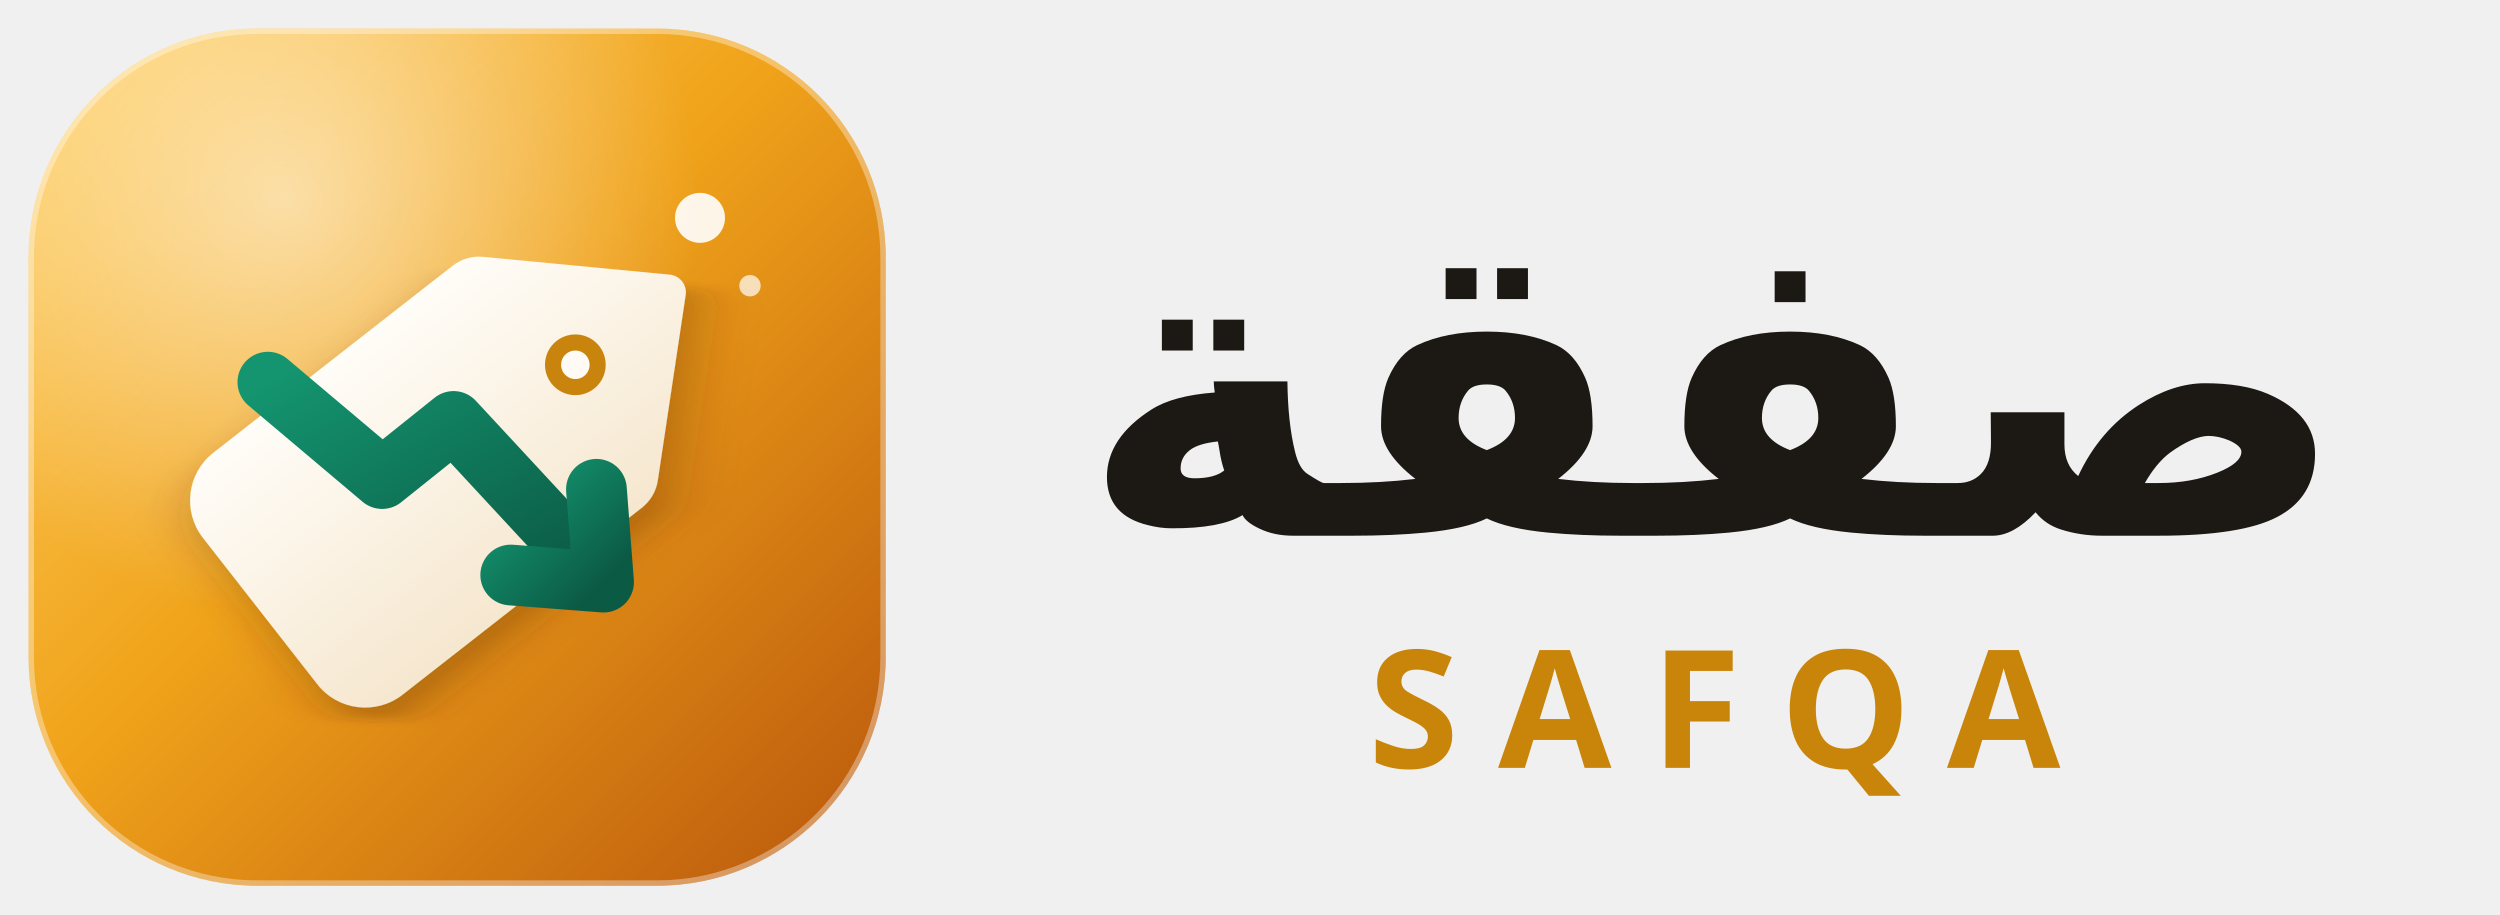
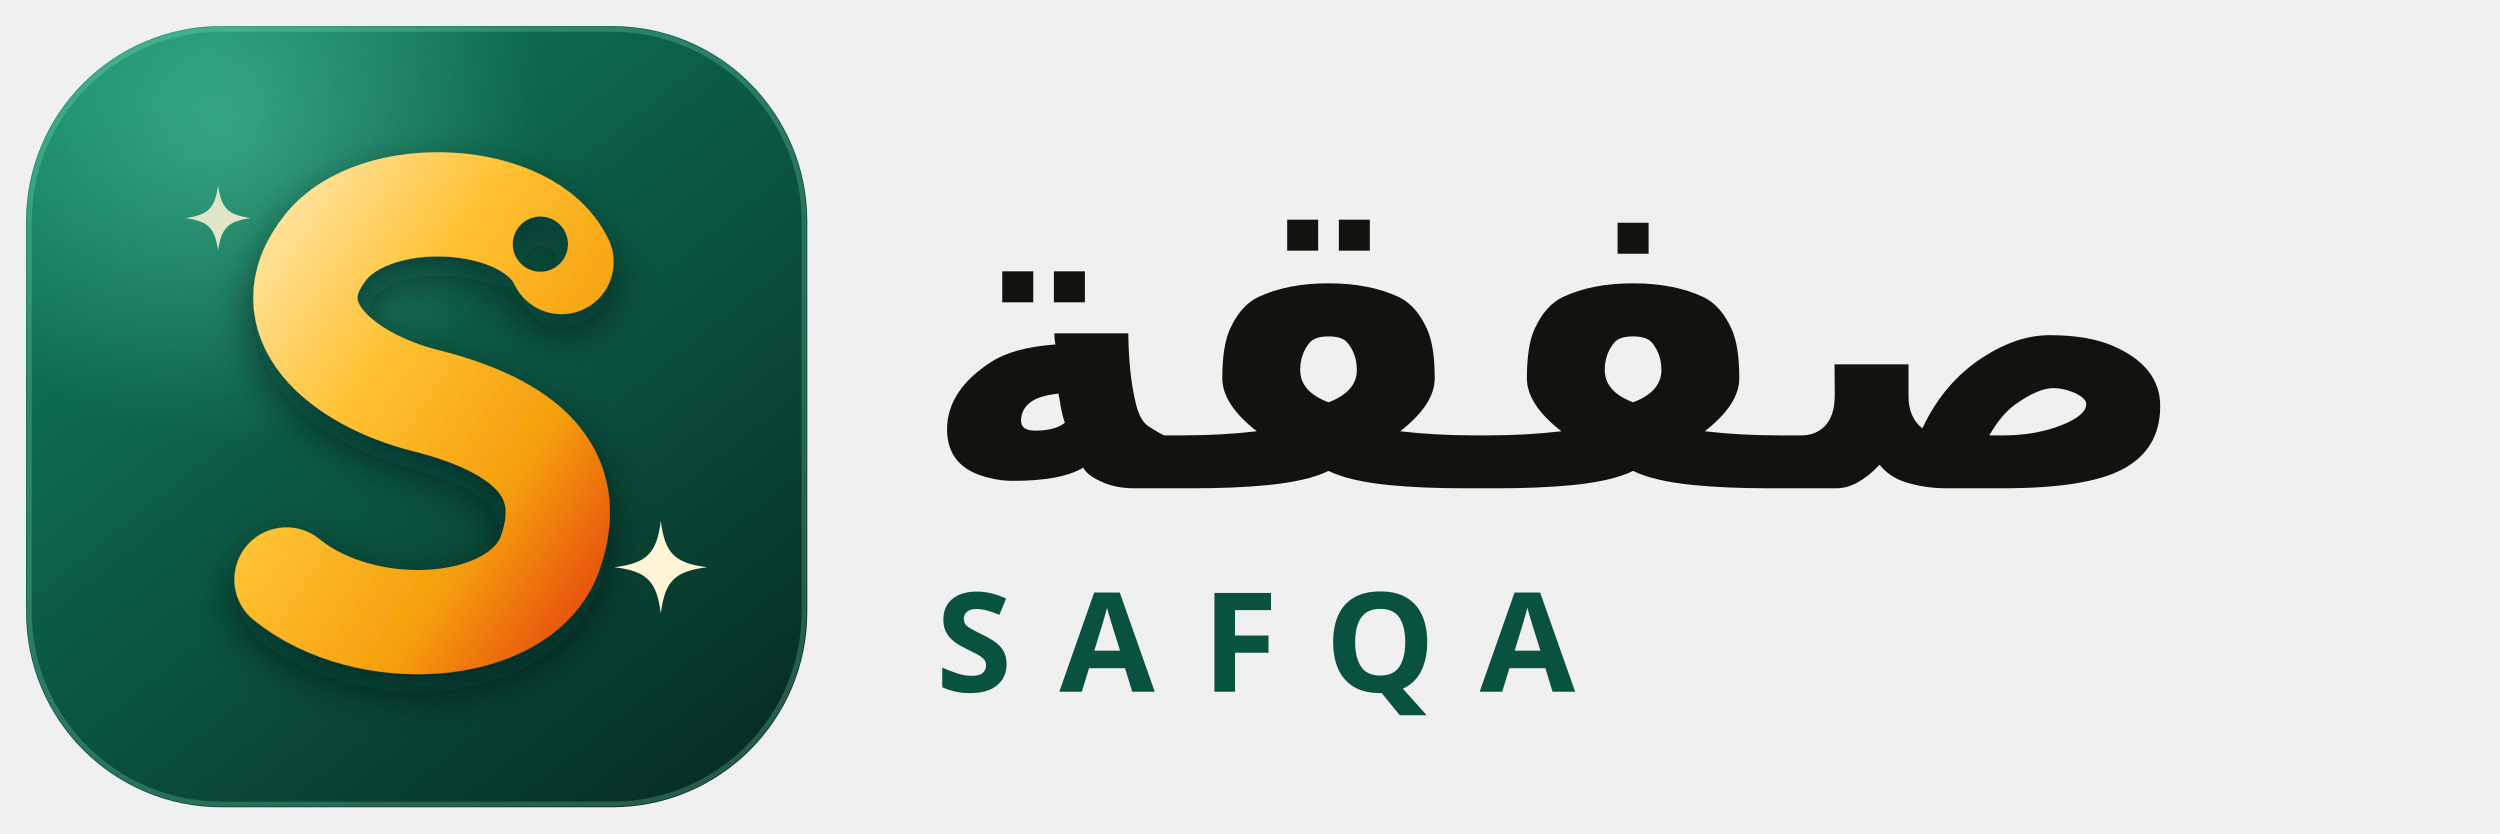
- <svg xmlns="http://www.w3.org/2000/svg" viewBox="0 0 1400 512">
-   <svg x="0" y="0" width="512" height="512" viewBox="0 0 512 512">
+ <svg xmlns="http://www.w3.org/2000/svg" viewBox="0 0 3072 1024" role="img" aria-label="صفقة Safqa">
+   <g>
    <defs>
-       <linearGradient id="bg" x1="0" y1="0" x2="1" y2="1">
-         <stop offset="0" stop-color="#ffd166" />
-         <stop offset="0.45" stop-color="#f0a31a" />
-         <stop offset="1" stop-color="#b9560c" />
+       <linearGradient id="mbg" x1="0.1" y1="0" x2="0.9" y2="1">
+         <stop offset="0" stop-color="#10805F" />
+         <stop offset="0.55" stop-color="#0A5240" />
+         <stop offset="1" stop-color="#062C23" />
      </linearGradient>
-       <radialGradient id="glow" cx="0.3" cy="0.2" r="0.8">
-         <stop offset="0" stop-color="#fff" stop-opacity="0.55" />
-         <stop offset="0.6" stop-color="#fff" stop-opacity="0" />
+       <radialGradient id="msheen" cx="0.25" cy="0.12" r="0.75">
+         <stop offset="0" stop-color="#7FFFD4" stop-opacity="0.35" />
+         <stop offset="0.55" stop-color="#7FFFD4" stop-opacity="0" />
      </radialGradient>
-       <linearGradient id="tag" x1="0" y1="0" x2="0" y2="1">
-         <stop offset="0" stop-color="#fffdf8" />
-         <stop offset="1" stop-color="#f6e7cf" />
+       <linearGradient id="mgold" x1="0" y1="0" x2="1" y2="1">
+         <stop offset="0" stop-color="#FFE29A" />
+         <stop offset="0.35" stop-color="#FFC233" />
+         <stop offset="0.75" stop-color="#F59E0B" />
+         <stop offset="1" stop-color="#E8590C" />
      </linearGradient>
-       <linearGradient id="arrow" x1="0" y1="0" x2="1" y2="1">
-         <stop offset="0" stop-color="#14946f" />
-         <stop offset="1" stop-color="#0b5a44" />
-       </linearGradient>
-       <filter id="shadow" x="-20%" y="-20%" width="140%" height="140%">
-         <feDropShadow dx="0" dy="10" stdDeviation="12" flood-color="#5a2a00" flood-opacity="0.35" />
+       <filter id="mlift" filterUnits="userSpaceOnUse" x="0" y="0" width="1024" height="1024">
+         <feDropShadow dx="0" dy="22" stdDeviation="26" flood-color="#021a14" flood-opacity="0.55" />
      </filter>
+       <mask id="mhole" maskUnits="userSpaceOnUse" x="0" y="0" width="1024" height="1024">
+         <rect width="1024" height="1024" fill="#fff" />
+         <circle cx="664" cy="300" r="34" fill="#000" />
+       </mask>
    </defs>
-     <rect x="16" y="16" width="480" height="480" rx="128" fill="url(#bg)" />
-     <rect x="16" y="16" width="480" height="480" rx="128" fill="url(#glow)" />
-     <rect x="17.5" y="17.5" width="477" height="477" rx="126.5" fill="none" stroke="#fff" stroke-opacity="0.35" stroke-width="3" />
-     <g filter="url(#shadow)" transform="rotate(-38 256 256)">
-       <path d="M150 170 h170 a24 24 0 0 1 17 7 l76 72 a10 10 0 0 1 0 14 l-76 72 a24 24 0 0 1 -17 7 h-170 a34 34 0 0 1 -34 -34 v-104 a34 34 0 0 1 34 -34 z" fill="url(#tag)" />
-       <circle cx="340" cy="256" r="17" fill="#c9840a" />
-       <circle cx="340" cy="256" r="8" fill="#fffaf3" />
+     <rect x="32" y="32" width="960" height="960" rx="240" fill="url(#mbg)" />
+     <rect x="32" y="32" width="960" height="960" rx="240" fill="url(#msheen)" />
+     <rect x="36" y="36" width="952" height="952" rx="236" fill="none" stroke="#9CF5D6" stroke-opacity="0.22" stroke-width="6" />
+     <g filter="url(#mlift)">
+       <g mask="url(#mhole)">
+         <path d="M 690 322 C 650 236 462 226 400 304 C 330 392 420 466 522 492 C 642 522 712 578 676 680 C 640 780 450 792 352 712" fill="none" stroke="url(#mgold)" stroke-width="128" stroke-linecap="round" stroke-linejoin="round" />
+       </g>
    </g>
-     <g fill="none" stroke-linecap="round" stroke-linejoin="round">
-       <path d="M150 214 L214 268 L254 236 L330 318" stroke="url(#arrow)" stroke-width="34" />
-       <path d="M286 322 L338 326 L334 274" stroke="url(#arrow)" stroke-width="34" />
-     </g>
-     <circle cx="392" cy="122" r="14" fill="#fff" fill-opacity="0.9" />
-     <circle cx="420" cy="160" r="6" fill="#fff" fill-opacity="0.7" />
-   </svg>
-   <text x="960" y="300" text-anchor="middle" font-family="Readex Pro, Segoe UI, Tahoma, sans-serif" font-weight="700" font-size="236" fill="#1c1915">صفقة</text>
-   <text x="960" y="430" text-anchor="middle" font-family="Readex Pro, Segoe UI, sans-serif" font-weight="600" font-size="92" letter-spacing="22" fill="#c9840a">SAFQA</text>
+     <path d="M 812 640 C 817 680 829 692 869 697 C 829 702 817 714 812 754 C 807 714 795 702 755 697 C 795 692 807 680 812 640 Z" fill="#FFF4D6" />
+     <path d="M 268 228 C 272 256 280 264 308 268 C 280 272 272 280 268 308 C 264 280 256 272 228 268 C 256 264 264 256 268 228 Z" fill="#FFF4D6" opacity="0.85" />
+   </g>
+   <text x="1130" y="600" font-family="Readex Pro, Segoe UI, Tahoma, sans-serif" font-weight="700" font-size="520" fill="#14120F" direction="rtl" text-anchor="start" style="direction:ltr">صفقة</text>
+   <text x="1150" y="850" font-family="Readex Pro, Segoe UI, Tahoma, sans-serif" font-weight="600" font-size="170" letter-spacing="58" fill="#0A5240">SAFQA</text>
</svg>
